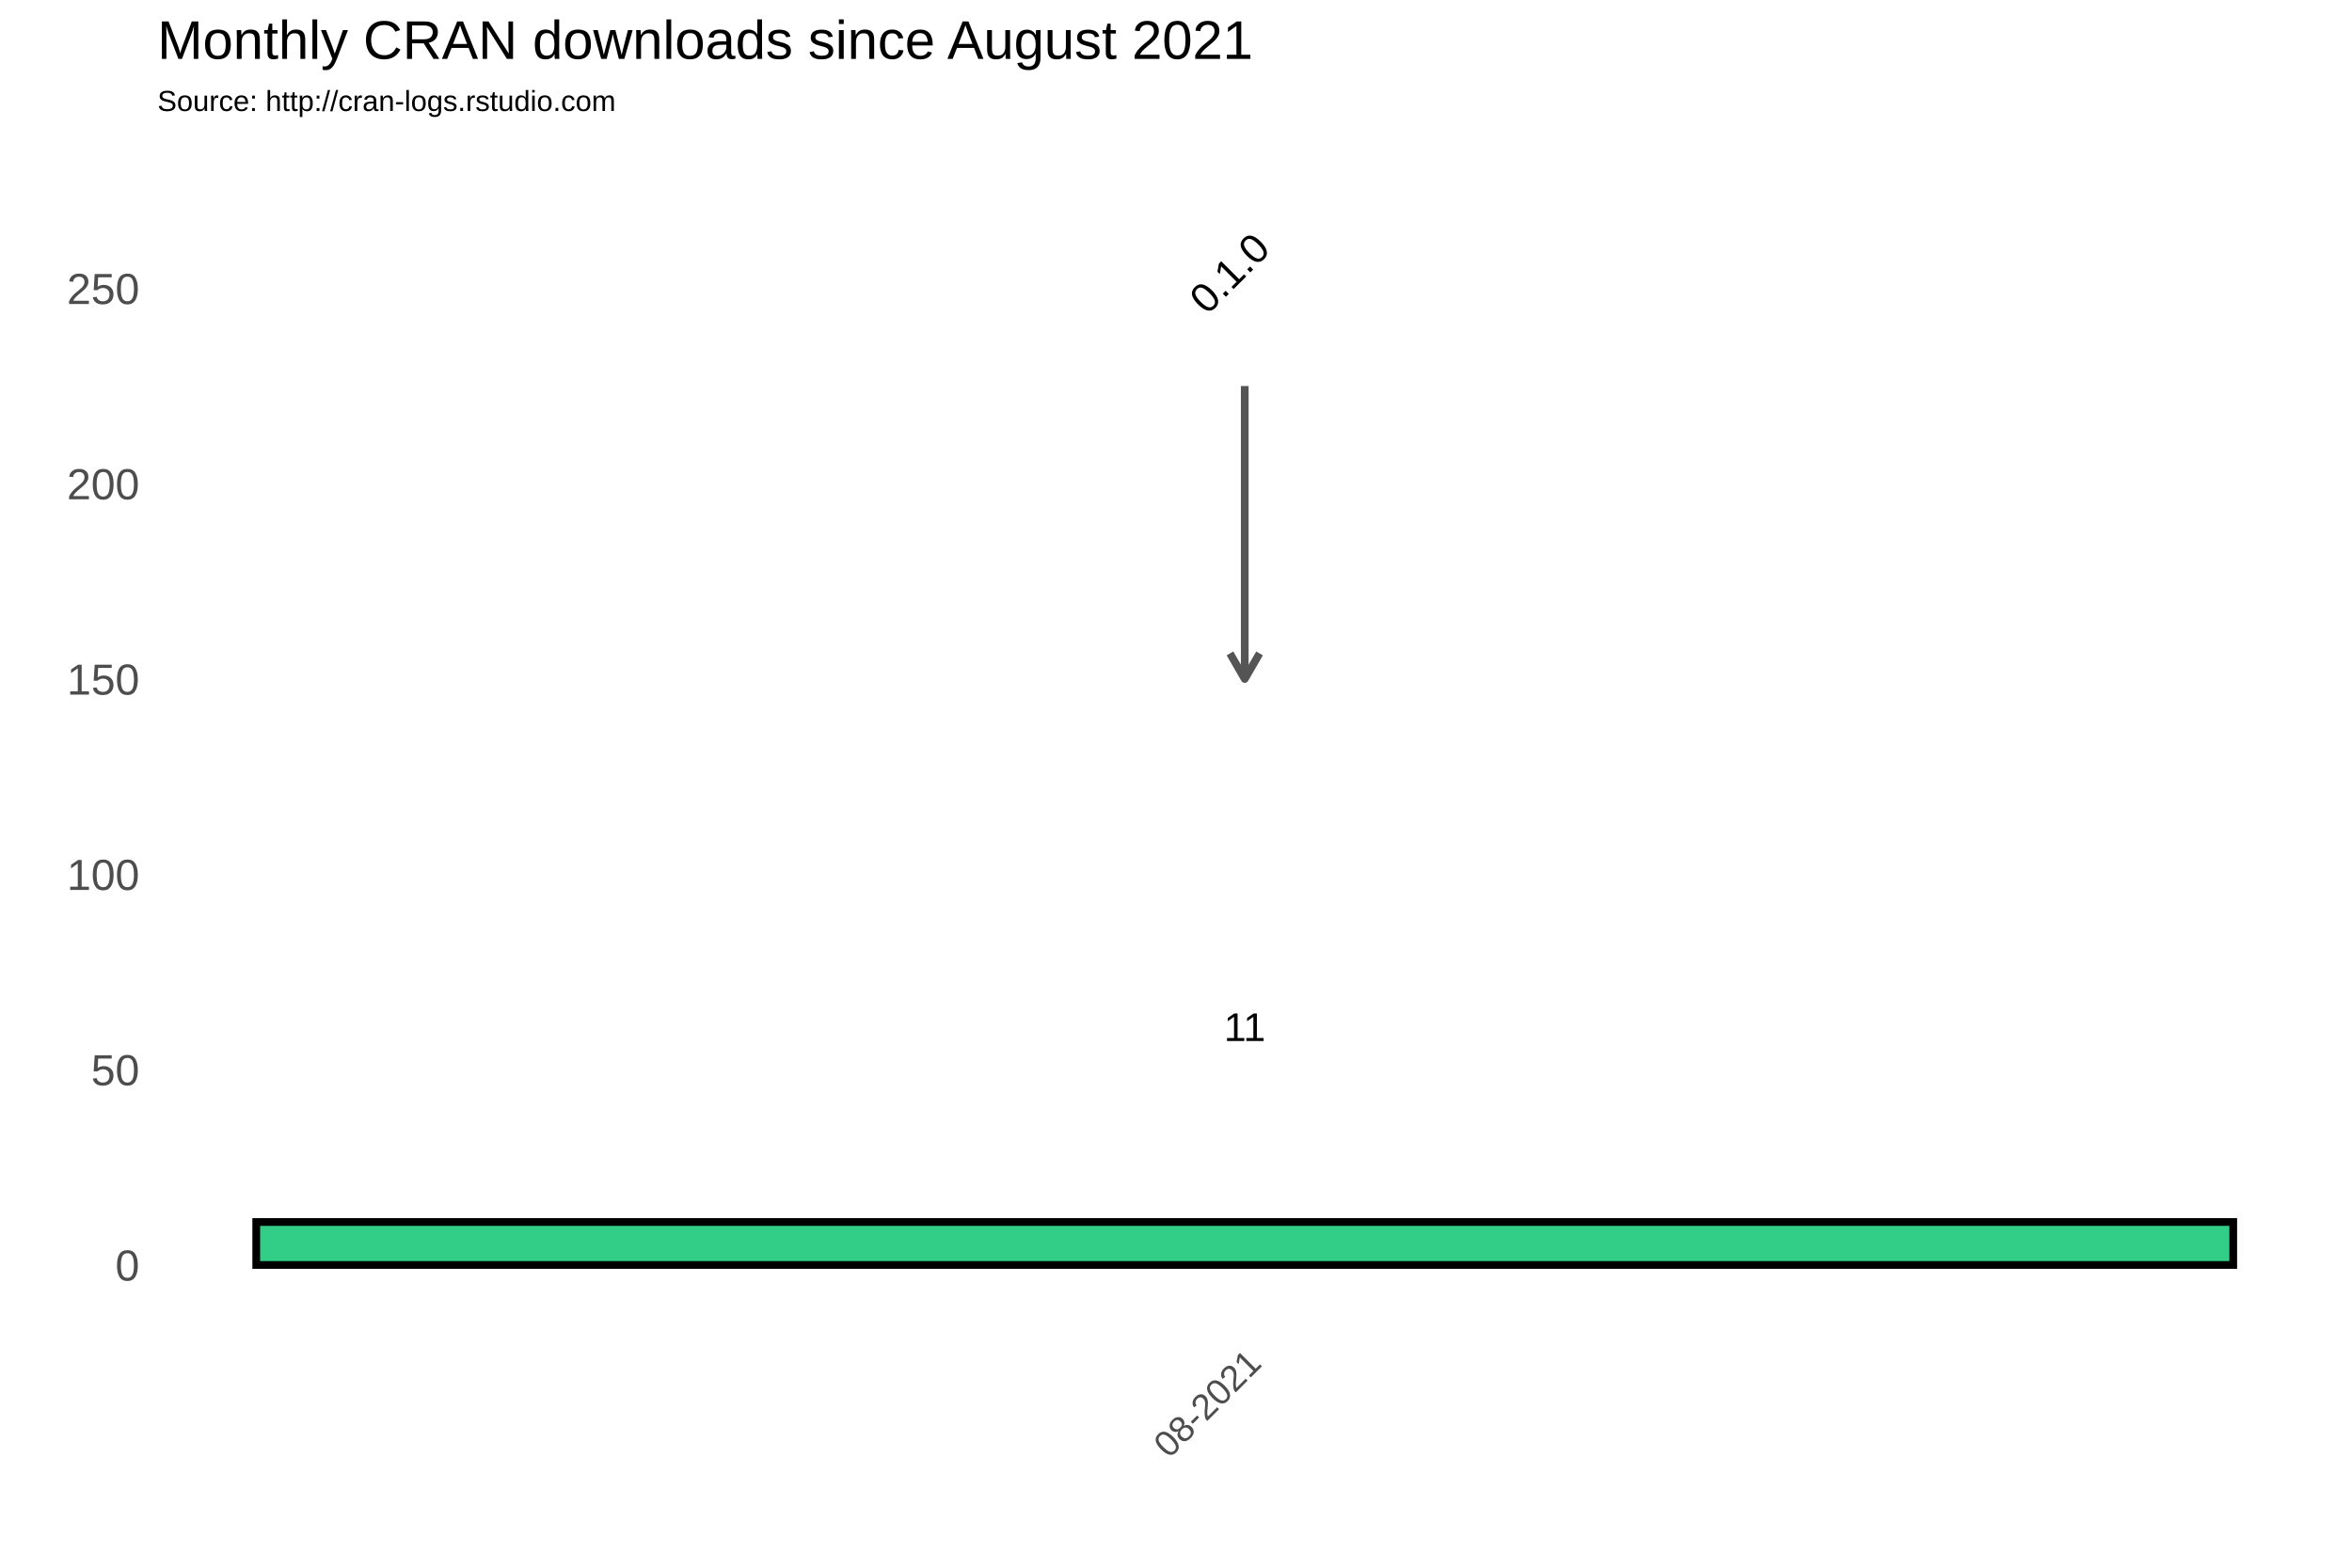
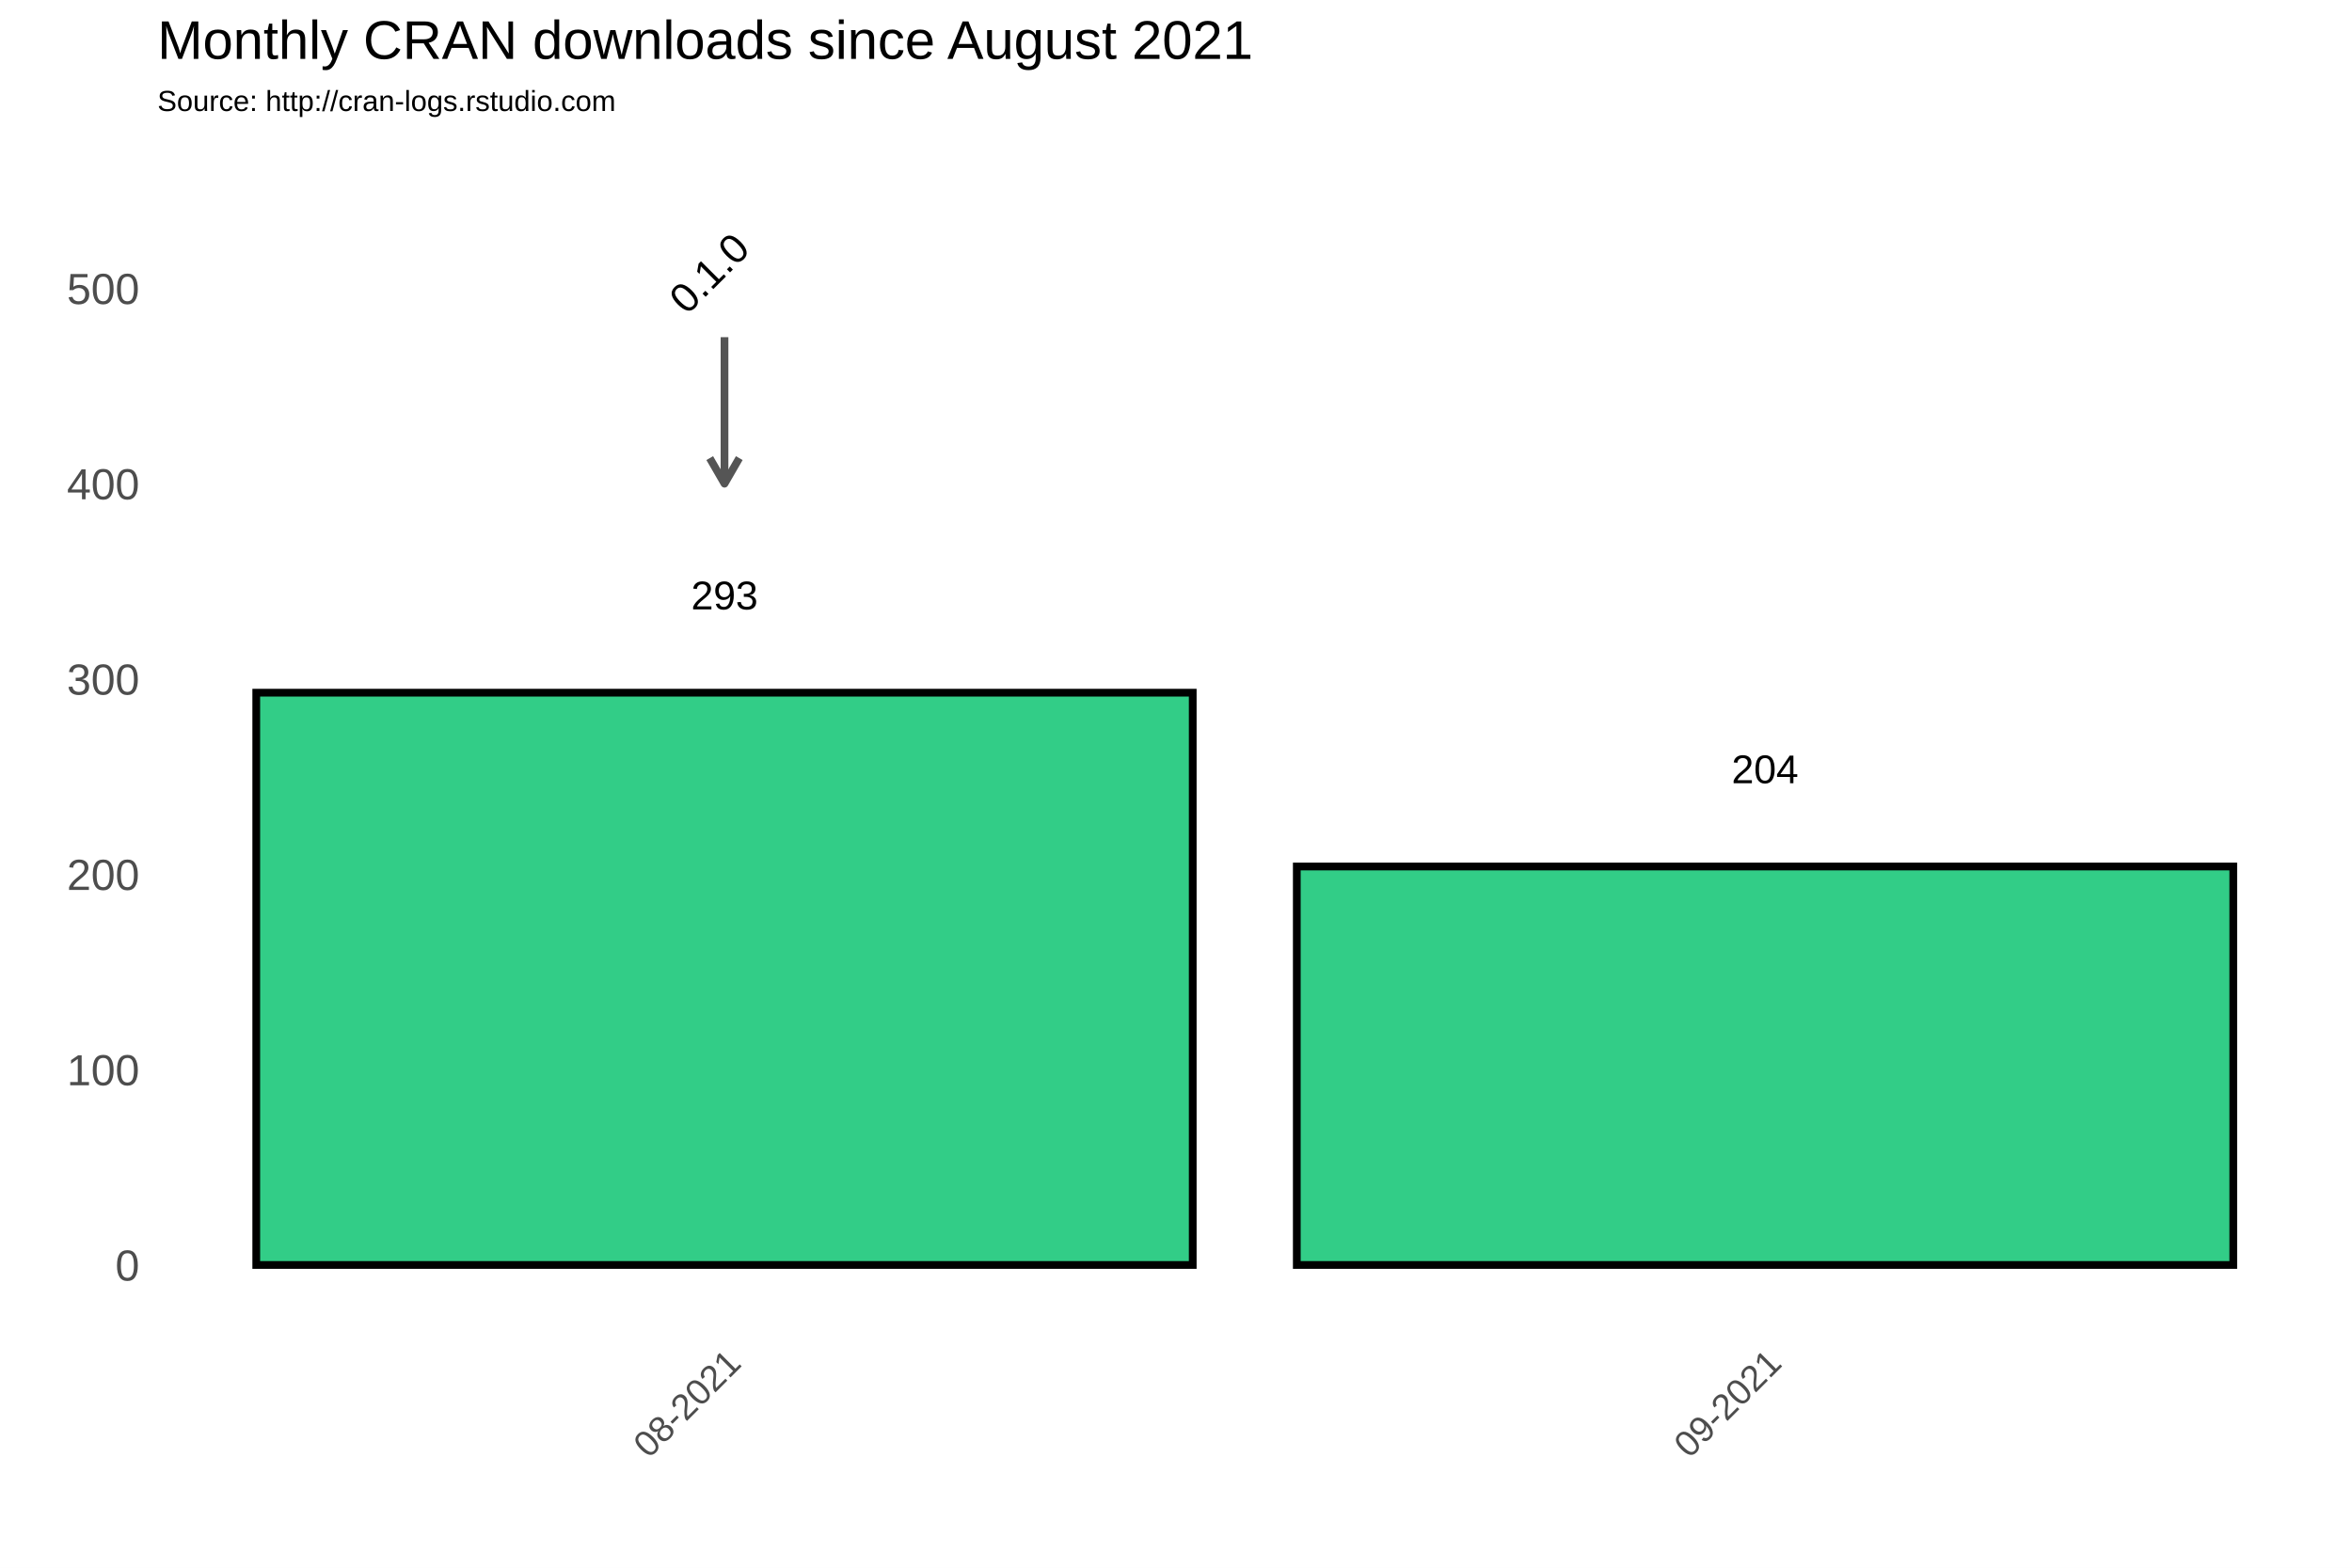
<svg xmlns="http://www.w3.org/2000/svg" class="svglite" width="648.00pt" height="432.00pt" viewBox="0 0 648.00 432.00">
  <defs>
    <style type="text/css">
    .svglite line, .svglite polyline, .svglite polygon, .svglite path, .svglite rect, .svglite circle {
      fill: none;
      stroke: #000000;
      stroke-linecap: round;
      stroke-linejoin: round;
      stroke-miterlimit: 10.00;
    }
  </style>
  </defs>
  <rect width="100%" height="100%" style="stroke: none; fill: #FFFFFF;" />
  <defs>
    <clipPath id="cpMC4wMHw2NDguMDB8MC4wMHw0MzIuMDA=">
      <rect x="0.00" y="0.00" width="648.00" height="432.00" />
    </clipPath>
  </defs>
  <g clip-path="url(#cpMC4wMHw2NDguMDB8MC4wMHw0MzIuMDA=)">
    <rect x="0.00" y="0.00" width="648.00" height="432.00" style="stroke-width: 1.07; stroke: #FFFFFF; fill: #FFFFFF;" />
  </g>
  <defs>
    <clipPath id="cpNDMuMzd8NjQyLjUyfDM3Ljc2fDM2My4zOA==">
      <rect x="43.37" y="37.76" width="599.15" height="325.62" />
    </clipPath>
  </defs>
  <g clip-path="url(#cpNDMuMzd8NjQyLjUyfDM3Ljc2fDM2My4zOA==)">
    <rect x="43.37" y="37.76" width="599.15" height="325.62" style="stroke-width: 1.07; stroke: none;" />
    <polyline points="43.37,321.67 642.52,321.67 " style="stroke-width: 0.53; stroke: #FFFFFF; stroke-linecap: butt;" />
    <polyline points="43.37,267.85 642.52,267.85 " style="stroke-width: 0.53; stroke: #FFFFFF; stroke-linecap: butt;" />
    <polyline points="43.37,214.02 642.52,214.02 " style="stroke-width: 0.53; stroke: #FFFFFF; stroke-linecap: butt;" />
    <polyline points="43.37,160.20 642.52,160.20 " style="stroke-width: 0.53; stroke: #FFFFFF; stroke-linecap: butt;" />
    <polyline points="43.37,106.38 642.52,106.38 " style="stroke-width: 0.53; stroke: #FFFFFF; stroke-linecap: butt;" />
    <polyline points="43.37,52.56 642.52,52.56 " style="stroke-width: 0.53; stroke: #FFFFFF; stroke-linecap: butt;" />
+     <polyline points="56.27,363.38 56.27,37.76 " style="stroke-width: 0.53; stroke: #FFFFFF; stroke-linecap: butt;" />
+     <polyline points="342.94,363.38 342.94,37.76 " style="stroke-width: 0.53; stroke: #FFFFFF; stroke-linecap: butt;" />
+     <polyline points="629.62,363.38 629.62,37.76 " style="stroke-width: 0.53; stroke: #FFFFFF; stroke-linecap: butt;" />
    <polyline points="43.37,348.58 642.52,348.58 " style="stroke-width: 1.07; stroke: #FFFFFF; stroke-linecap: butt;" />
    <polyline points="43.37,294.76 642.52,294.76 " style="stroke-width: 1.07; stroke: #FFFFFF; stroke-linecap: butt;" />
    <polyline points="43.37,240.93 642.52,240.93 " style="stroke-width: 1.07; stroke: #FFFFFF; stroke-linecap: butt;" />
    <polyline points="43.37,187.11 642.52,187.11 " style="stroke-width: 1.07; stroke: #FFFFFF; stroke-linecap: butt;" />
    <polyline points="43.37,133.29 642.52,133.29 " style="stroke-width: 1.07; stroke: #FFFFFF; stroke-linecap: butt;" />
    <polyline points="43.37,79.47 642.52,79.47 " style="stroke-width: 1.07; stroke: #FFFFFF; stroke-linecap: butt;" />
-     <polyline points="342.94,363.38 342.94,37.76 " style="stroke-width: 1.07; stroke: #FFFFFF; stroke-linecap: butt;" />
-     <rect x="70.60" y="336.74" width="544.68" height="11.84" style="stroke-width: 2.13; stroke-linecap: square; stroke-linejoin: miter; fill: #32CD87;" />
-     <text x="342.94" y="286.87" text-anchor="middle" style="font-size: 11.04px; font-family: Arial;" textLength="11.45px" lengthAdjust="spacingAndGlyphs">11</text>
-     <line x1="342.94" y1="106.38" x2="342.94" y2="187.11" style="stroke-width: 2.13; stroke: #555555; stroke-linecap: butt;" />
-     <polyline points="338.87,180.06 342.94,187.11 347.02,180.06 " style="stroke-width: 2.13; stroke: #555555; stroke-linecap: butt;" />
-     <text transform="translate(341.51,78.03) rotate(-45)" text-anchor="middle" style="font-size: 11.38px; font-family: Arial;" textLength="25.31px" lengthAdjust="spacingAndGlyphs">0.1.0</text>
+     <polyline points="199.61,363.38 199.61,37.76 " style="stroke-width: 1.07; stroke: #FFFFFF; stroke-linecap: butt;" />
+     <polyline points="486.28,363.38 486.28,37.76 " style="stroke-width: 1.07; stroke: #FFFFFF; stroke-linecap: butt;" />
+     <rect x="70.60" y="190.88" width="258.01" height="157.70" style="stroke-width: 2.13; stroke-linecap: square; stroke-linejoin: miter; fill: #32CD87;" />
+     <rect x="357.28" y="238.78" width="258.01" height="109.80" style="stroke-width: 2.13; stroke-linecap: square; stroke-linejoin: miter; fill: #32CD87;" />
+     <text x="199.61" y="167.92" text-anchor="middle" style="font-size: 11.04px; font-family: Arial;" textLength="18.40px" lengthAdjust="spacingAndGlyphs">293</text>
+     <text x="486.28" y="215.82" text-anchor="middle" style="font-size: 11.04px; font-family: Arial;" textLength="18.40px" lengthAdjust="spacingAndGlyphs">204</text>
+     <line x1="199.61" y1="92.92" x2="199.61" y2="133.29" style="stroke-width: 2.13; stroke: #555555; stroke-linecap: butt;" />
+     <polyline points="195.54,126.24 199.61,133.29 203.68,126.24 " style="stroke-width: 2.13; stroke: #555555; stroke-linecap: butt;" />
+     <text transform="translate(198.17,78.03) rotate(-45)" text-anchor="middle" style="font-size: 11.38px; font-family: Arial;" textLength="25.31px" lengthAdjust="spacingAndGlyphs">0.1.0</text>
  </g>
  <g clip-path="url(#cpMC4wMHw2NDguMDB8MC4wMHw0MzIuMDA=)">
    <text x="38.44" y="352.88" text-anchor="end" style="font-size: 12.00px; fill: #4D4D4D; font-family: Arial;" textLength="6.67px" lengthAdjust="spacingAndGlyphs">0</text>
-     <text x="38.44" y="299.06" text-anchor="end" style="font-size: 12.00px; fill: #4D4D4D; font-family: Arial;" textLength="13.35px" lengthAdjust="spacingAndGlyphs">50</text>
-     <text x="38.44" y="245.23" text-anchor="end" style="font-size: 12.00px; fill: #4D4D4D; font-family: Arial;" textLength="20.02px" lengthAdjust="spacingAndGlyphs">100</text>
-     <text x="38.44" y="191.41" text-anchor="end" style="font-size: 12.00px; fill: #4D4D4D; font-family: Arial;" textLength="20.02px" lengthAdjust="spacingAndGlyphs">150</text>
-     <text x="38.44" y="137.59" text-anchor="end" style="font-size: 12.00px; fill: #4D4D4D; font-family: Arial;" textLength="20.02px" lengthAdjust="spacingAndGlyphs">200</text>
-     <text x="38.44" y="83.77" text-anchor="end" style="font-size: 12.00px; fill: #4D4D4D; font-family: Arial;" textLength="20.02px" lengthAdjust="spacingAndGlyphs">250</text>
-     <text transform="translate(348.01,376.17) rotate(-45)" text-anchor="end" style="font-size: 10.00px; fill: #4D4D4D; font-family: Arial;" textLength="36.73px" lengthAdjust="spacingAndGlyphs">08-2021</text>
+     <text x="38.44" y="299.06" text-anchor="end" style="font-size: 12.00px; fill: #4D4D4D; font-family: Arial;" textLength="20.02px" lengthAdjust="spacingAndGlyphs">100</text>
+     <text x="38.44" y="245.23" text-anchor="end" style="font-size: 12.00px; fill: #4D4D4D; font-family: Arial;" textLength="20.02px" lengthAdjust="spacingAndGlyphs">200</text>
+     <text x="38.44" y="191.41" text-anchor="end" style="font-size: 12.00px; fill: #4D4D4D; font-family: Arial;" textLength="20.02px" lengthAdjust="spacingAndGlyphs">300</text>
+     <text x="38.44" y="137.59" text-anchor="end" style="font-size: 12.00px; fill: #4D4D4D; font-family: Arial;" textLength="20.02px" lengthAdjust="spacingAndGlyphs">400</text>
+     <text x="38.44" y="83.77" text-anchor="end" style="font-size: 12.00px; fill: #4D4D4D; font-family: Arial;" textLength="20.02px" lengthAdjust="spacingAndGlyphs">500</text>
+     <text transform="translate(204.67,376.17) rotate(-45)" text-anchor="end" style="font-size: 10.00px; fill: #4D4D4D; font-family: Arial;" textLength="36.73px" lengthAdjust="spacingAndGlyphs">08-2021</text>
+     <text transform="translate(491.35,376.17) rotate(-45)" text-anchor="end" style="font-size: 10.00px; fill: #4D4D4D; font-family: Arial;" textLength="36.73px" lengthAdjust="spacingAndGlyphs">09-2021</text>
    <text x="43.37" y="30.59" style="font-size: 8.00px; font-family: Arial;" textLength="126.32px" lengthAdjust="spacingAndGlyphs">Source: http://cran-logs.rstudio.com</text>
    <text x="43.37" y="16.22" style="font-size: 15.00px; font-family: Arial;" textLength="301.75px" lengthAdjust="spacingAndGlyphs">Monthly CRAN downloads since August 2021</text>
  </g>
</svg>
